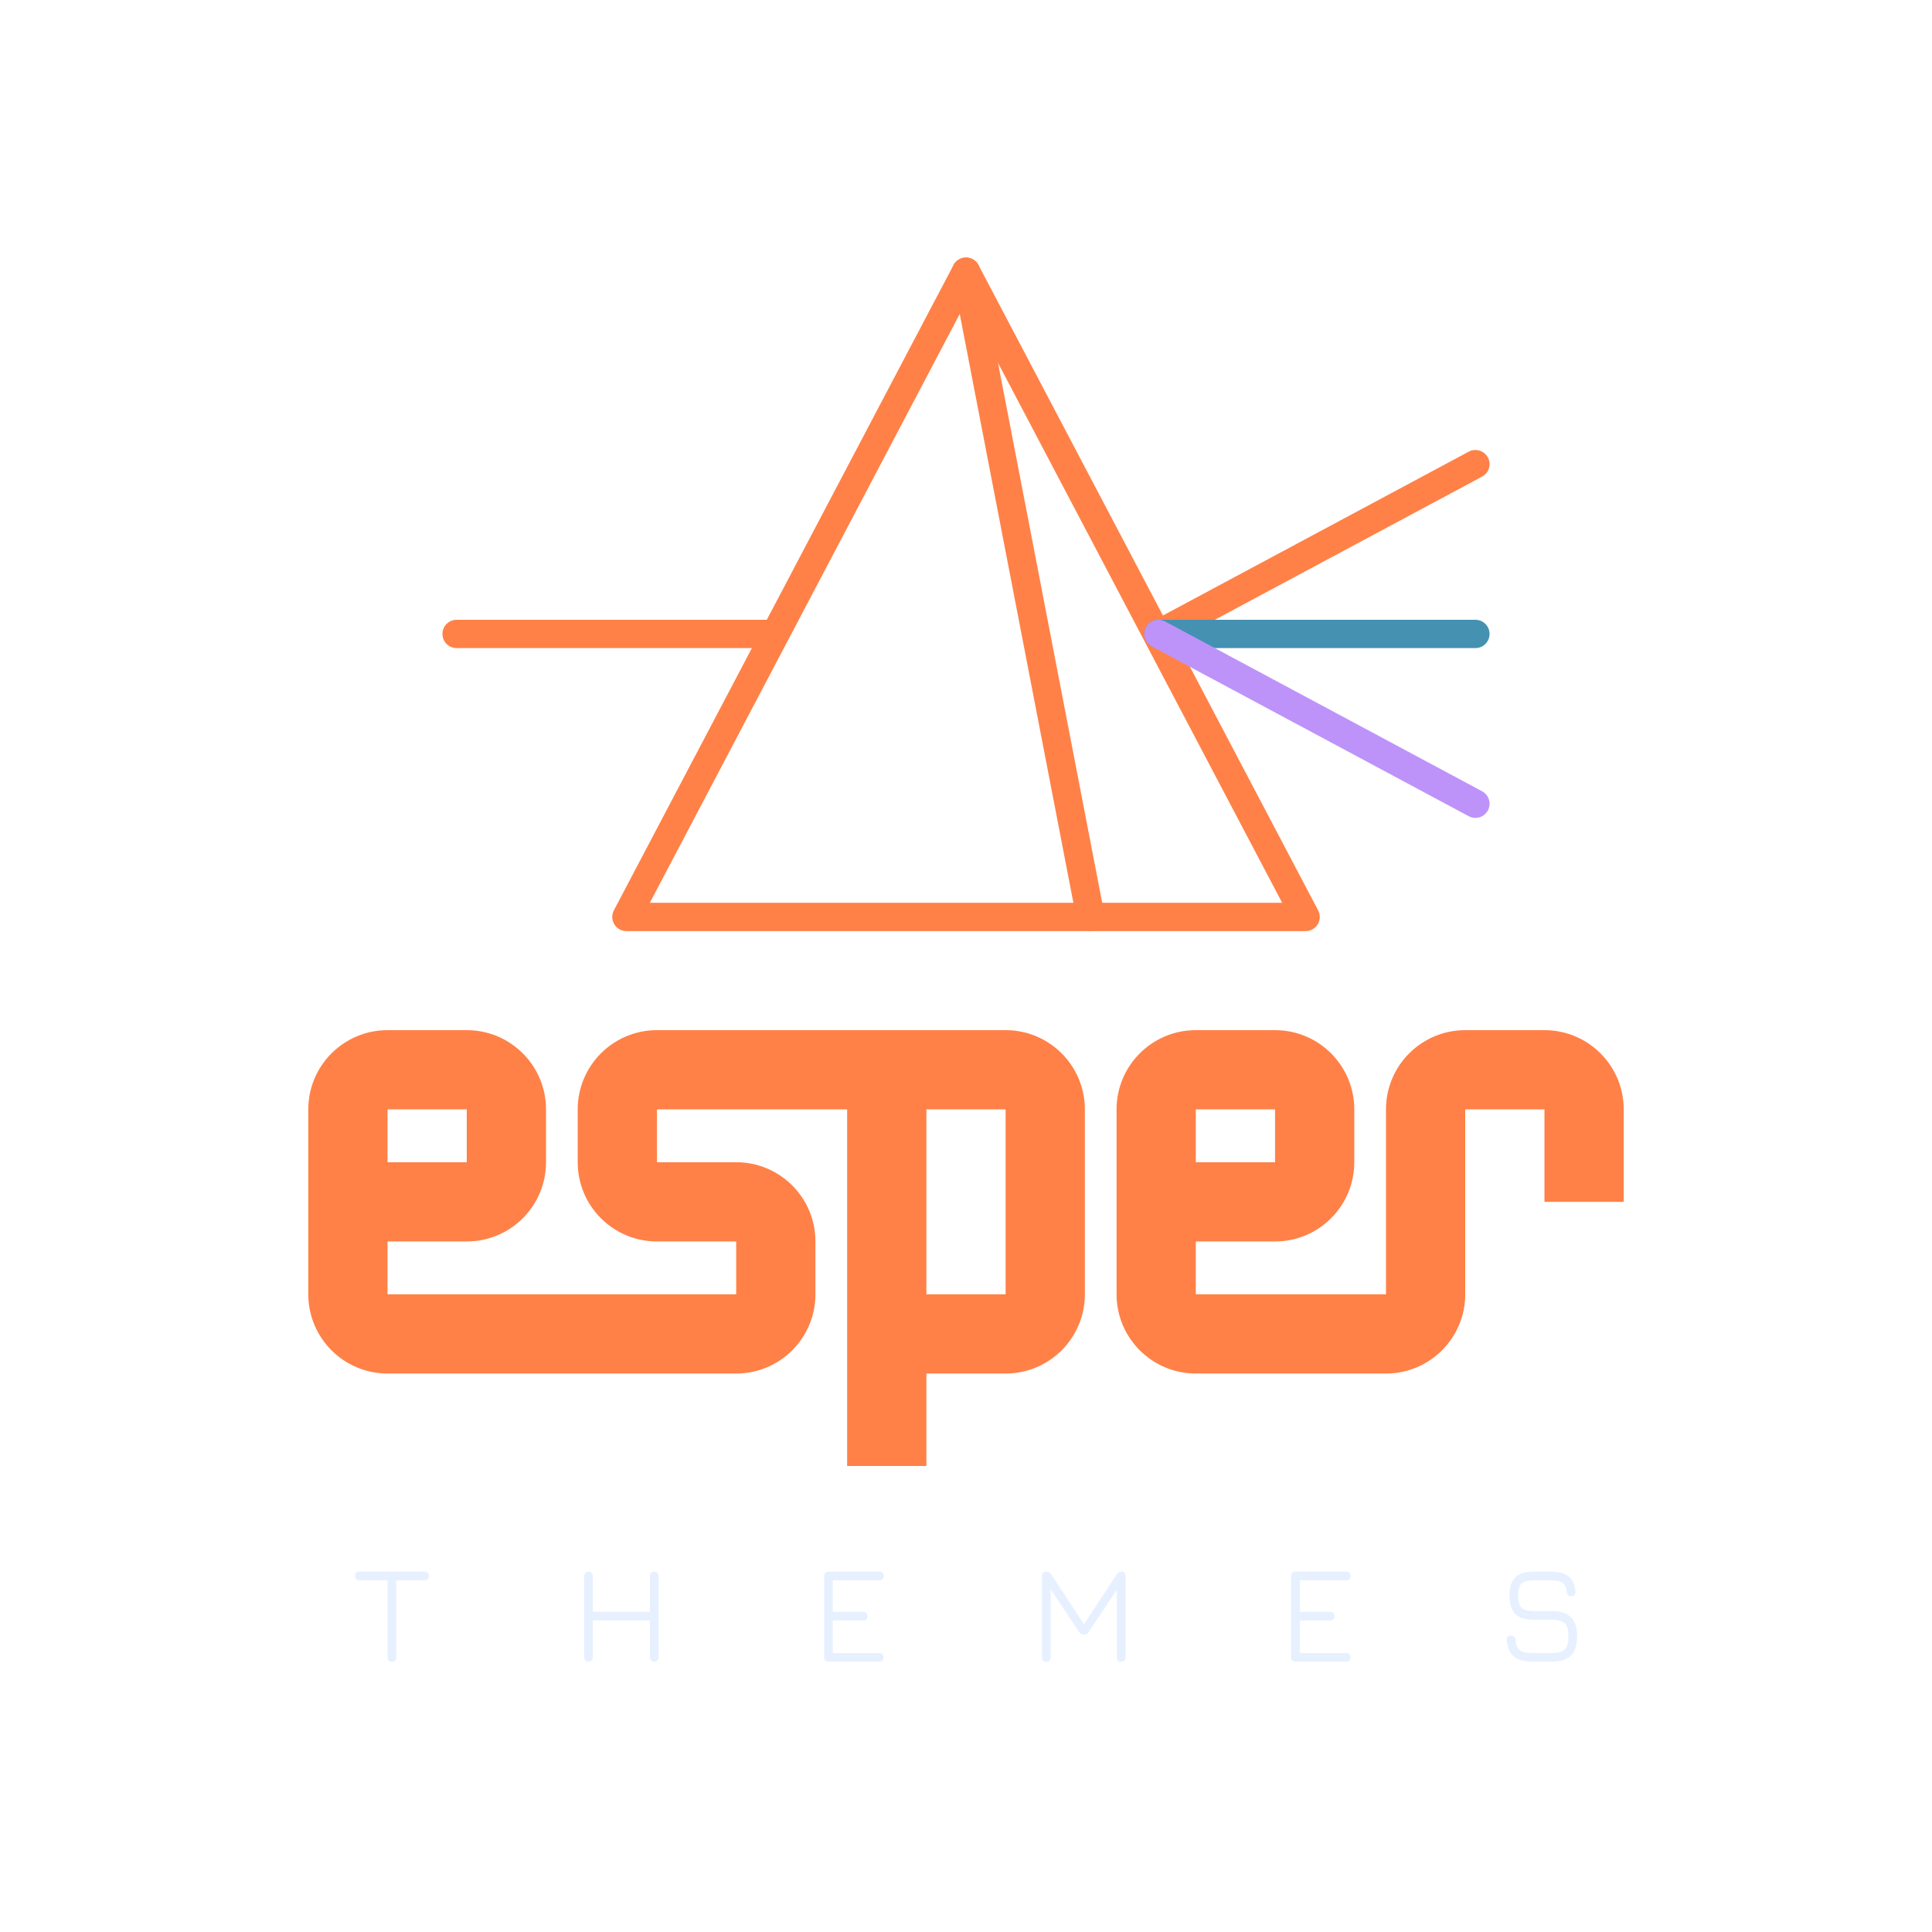
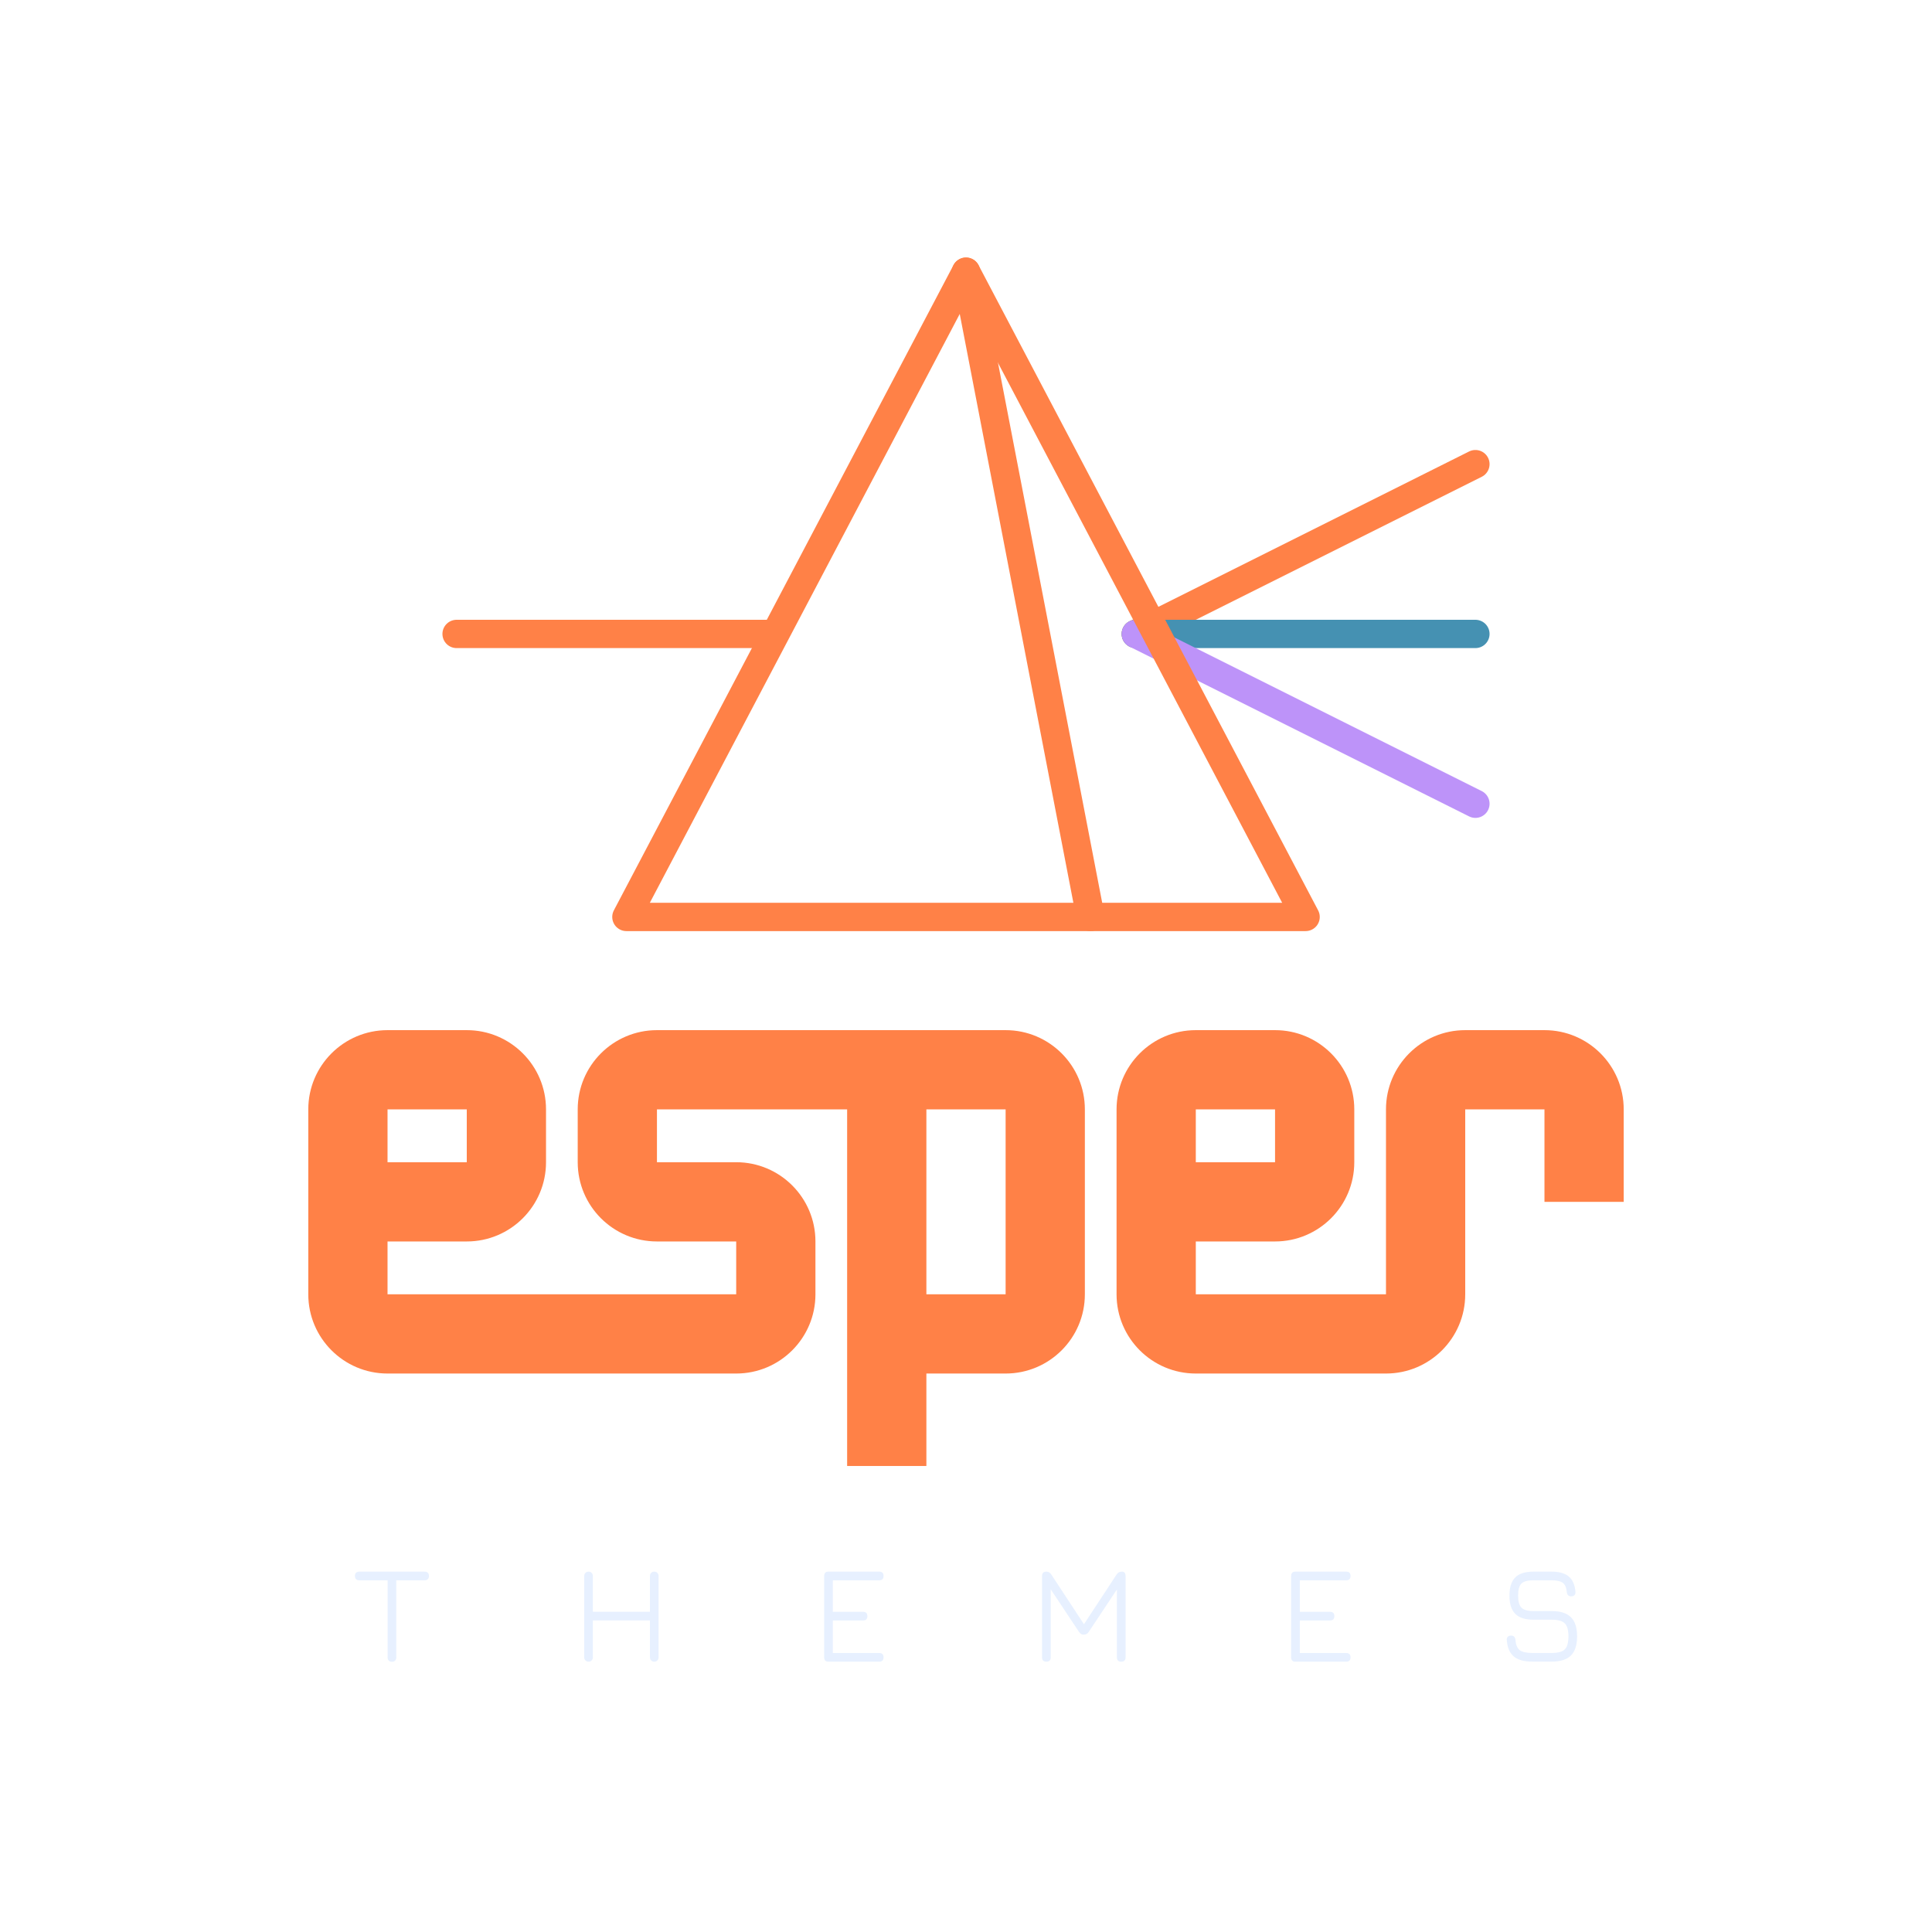
<svg xmlns="http://www.w3.org/2000/svg" viewBox="0 0 1024 1024" role="img" aria-label="Esper Themes">
  <g transform="translate(212 36) scale(3)" fill="none" stroke="#FF8147" stroke-width="5" stroke-linejoin="round" stroke-linecap="round">
+     <line x1="130" y1="100" x2="190" y2="70" stroke="#FF8147" />
+     <line x1="130" y1="100" x2="190" y2="100" stroke="#4591B2" />
+     <line x1="130" y1="100" x2="190" y2="130" stroke="#BD93F9" />
+     <line x1="10" y1="100" x2="66" y2="100" />
    <polygon points="100,36 40,150 160,150" />
    <line x1="100" y1="36" x2="122" y2="150" />
-     <line x1="10" y1="100" x2="66" y2="100" />
-     <line x1="134" y1="100" x2="190" y2="70" stroke="#FF8147" />
-     <line x1="134" y1="100" x2="190" y2="100" stroke="#4591B2" />
-     <line x1="134" y1="100" x2="190" y2="130" stroke="#BD93F9" />
  </g>
  <g transform="translate(30.4 567) scale(1.4)">
    <g fill="#FF8147">
      <path d="M110.0,65.0 L155.0,65.0 A30,30 0 0 0 185.0,35.0 L185.0,15.0 A30,30 0 0 0 155.0,-15.0 L125.0,-15.0 A30,30 0 0 0 95.0,15.0 L95.0,85.0 A30,30 0 0 0 125.0,115.0 L257.0,115.0 A30,30 0 0 0 287.0,85.0 L287.0,65.0 A30,30 0 0 0 257.0,35.0 L227.0,35.0 L227.0,15.0 L359.0,15.0 L359.0,85.0 L314.0,85.0 L314.0,115.0 L359.0,115.0 A30,30 0 0 0 389.0,85.0 L389.0,15.0 A30,30 0 0 0 359.0,-15.0 L227.0,-15.0 A30,30 0 0 0 197.0,15.0 L197.0,35.0 A30,30 0 0 0 227.0,65.0 L257.0,65.0 L257.0,85.0 L125.0,85.0 L125.0,15.0 L155.0,15.0 L155.0,35.0 L110.0,35.0 Z" />
      <rect x="299.0" y="0" width="30" height="150" />
      <path d="M416.0,65.0 L461.0,65.0 A30,30 0 0 0 491.0,35.0 L491.0,15.0 A30,30 0 0 0 461.0,-15.0 L431.0,-15.0 A30,30 0 0 0 401.0,15.0 L401.0,85.0 A30,30 0 0 0 431.0,115.0 L503.0,115.0 A30,30 0 0 0 533.0,85.0 L533.0,15.0 L563.0,15.0 L563.0,50.0 L593.0,50.0 L593.0,15.0 A30,30 0 0 0 563.0,-15.0 L533.0,-15.0 A30,30 0 0 0 503.0,15.0 L503.0,85.0 L431.0,85.0 L431.0,15.0 L461.0,15.0 L461.0,35.0 L416.0,35.0 Z" />
    </g>
    <path fill="#E3EDFF" fill-opacity="0.85" transform="translate(111.51 224.09)" d="M15.16 0.03L15.16 0.03Q14.38 0.03 13.95-0.40Q13.52-0.83 13.52-1.61L13.52-1.61L13.52-30.81L2.78-30.81Q2.00-30.81 1.57-31.24Q1.14-31.67 1.14-32.45L1.14-32.45Q1.14-33.23 1.57-33.66Q2.00-34.09 2.78-34.09L2.78-34.09L27.53-34.09Q28.31-34.09 28.74-33.66Q29.17-33.23 29.17-32.45L29.17-32.45Q29.17-31.67 28.74-31.24Q28.31-30.81 27.53-30.81L27.53-30.81L16.80-30.81L16.80-1.61Q16.80-0.86 16.37-0.42Q15.94 0.03 15.16 0.03ZM89.59 0L89.59 0Q88.89 0 88.42-0.47Q87.95-0.94 87.95-1.64L87.95-1.64L87.95-32.45Q87.95-33.15 88.42-33.62Q88.89-34.09 89.59-34.09L89.59-34.09Q90.29-34.09 90.76-33.62Q91.23-33.15 91.23-32.45L91.23-32.45L91.23-18.90L112.83-18.90L112.83-32.45Q112.83-33.15 113.30-33.62Q113.77-34.09 114.47-34.09L114.47-34.09Q115.17-34.09 115.64-33.62Q116.11-33.15 116.11-32.45L116.11-32.45L116.11-1.64Q116.11-0.94 115.64-0.47Q115.17 0 114.47 0L114.47 0Q113.77 0 113.30-0.47Q112.83-0.94 112.83-1.64L112.83-1.64L112.83-15.63L91.23-15.63L91.23-1.64Q91.23-0.94 90.76-0.47Q90.29 0 89.59 0ZM199.64 0L180.43 0Q178.79 0 178.79-1.64L178.79-1.64L178.79-32.45Q178.79-34.09 180.43-34.09L180.43-34.09L199.64-34.09Q201.28-34.09 201.28-32.45L201.28-32.45Q201.28-30.81 199.64-30.81L199.64-30.81L182.07-30.81L182.07-18.88L193.51-18.88Q195.15-18.88 195.15-17.24L195.15-17.24Q195.15-15.60 193.51-15.60L193.51-15.60L182.07-15.60L182.07-3.28L199.64-3.28Q201.28-3.28 201.28-1.64L201.28-1.64Q201.28 0 199.64 0L199.64 0ZM262.92 0L262.92 0Q261.28 0 261.28-1.64L261.28-1.64L261.28-32.45Q261.28-34.09 262.92-34.09L262.92-34.09Q264.07-34.09 264.77-33.02L264.77-33.02L277.48-13.68L276.75-13.57L289.52-33.02Q290.20-34.09 291.50-34.09L291.50-34.09Q292.90-34.09 292.90-32.45L292.90-32.45L292.90-1.64Q292.90 0 291.26 0L291.26 0Q289.62 0 289.62-1.64L289.62-1.64L289.62-29.17L290.61-28.83L278.96-11.28Q278.26-10.22 276.99-10.22L276.99-10.22Q275.97-10.22 275.27-11.28L275.27-11.28L263.62-28.83L264.56-28.52L264.56-1.64Q264.56 0 262.92 0ZM376.43 0L357.22 0Q355.58 0 355.58-1.64L355.58-1.64L355.58-32.45Q355.58-34.09 357.22-34.09L357.22-34.09L376.43-34.09Q378.07-34.09 378.07-32.45L378.07-32.45Q378.07-30.81 376.43-30.81L376.43-30.81L358.86-30.81L358.86-18.88L370.30-18.88Q371.94-18.88 371.94-17.24L371.94-17.24Q371.94-15.60 370.30-15.60L370.30-15.60L358.86-15.60L358.86-3.28L376.43-3.28Q378.07-3.28 378.07-1.64L378.07-1.64Q378.07 0 376.43 0L376.43 0ZM454.25-0.03L446.76-0.03Q442.18-0.03 439.85-2.00Q437.53-3.98 437.22-8.19L437.22-8.19Q437.16-9.00 437.61-9.44Q438.05-9.88 438.83-9.88L438.83-9.88Q439.61-9.88 440.01-9.46Q440.41-9.05 440.52-8.27L440.52-8.27Q440.70-5.49 442.10-4.39Q443.51-3.30 446.76-3.30L446.76-3.30L454.25-3.30Q457.83-3.30 459.20-4.67Q460.56-6.03 460.56-9.57L460.56-9.57Q460.56-13.16 459.17-14.52Q457.78-15.89 454.25-15.89L454.25-15.89L447.36-15.89Q442.65-15.89 440.44-18.11Q438.23-20.33 438.23-25.01L438.23-25.01Q438.23-29.69 440.43-31.89Q442.62-34.09 447.30-34.09L447.30-34.09L454.22-34.09Q458.51-34.09 460.71-32.23Q462.90-30.37 463.22-26.42L463.22-26.42Q463.29-25.64 462.85-25.18Q462.41-24.73 461.60-24.73L461.60-24.73Q460.85-24.73 460.43-25.16Q460.02-25.58 459.94-26.34L459.94-26.34Q459.73-28.86 458.43-29.84Q457.13-30.81 454.22-30.81L454.22-30.81L447.30-30.81Q443.98-30.81 442.74-29.55Q441.51-28.29 441.51-25.01L441.51-25.01Q441.51-21.74 442.77-20.45Q444.03-19.16 447.36-19.16L447.36-19.16L454.25-19.16Q459.16-19.16 461.50-16.84Q463.84-14.51 463.84-9.57L463.84-9.57Q463.84-4.65 461.51-2.34Q459.19-0.03 454.25-0.03L454.25-0.03Z" />
  </g>
</svg>
